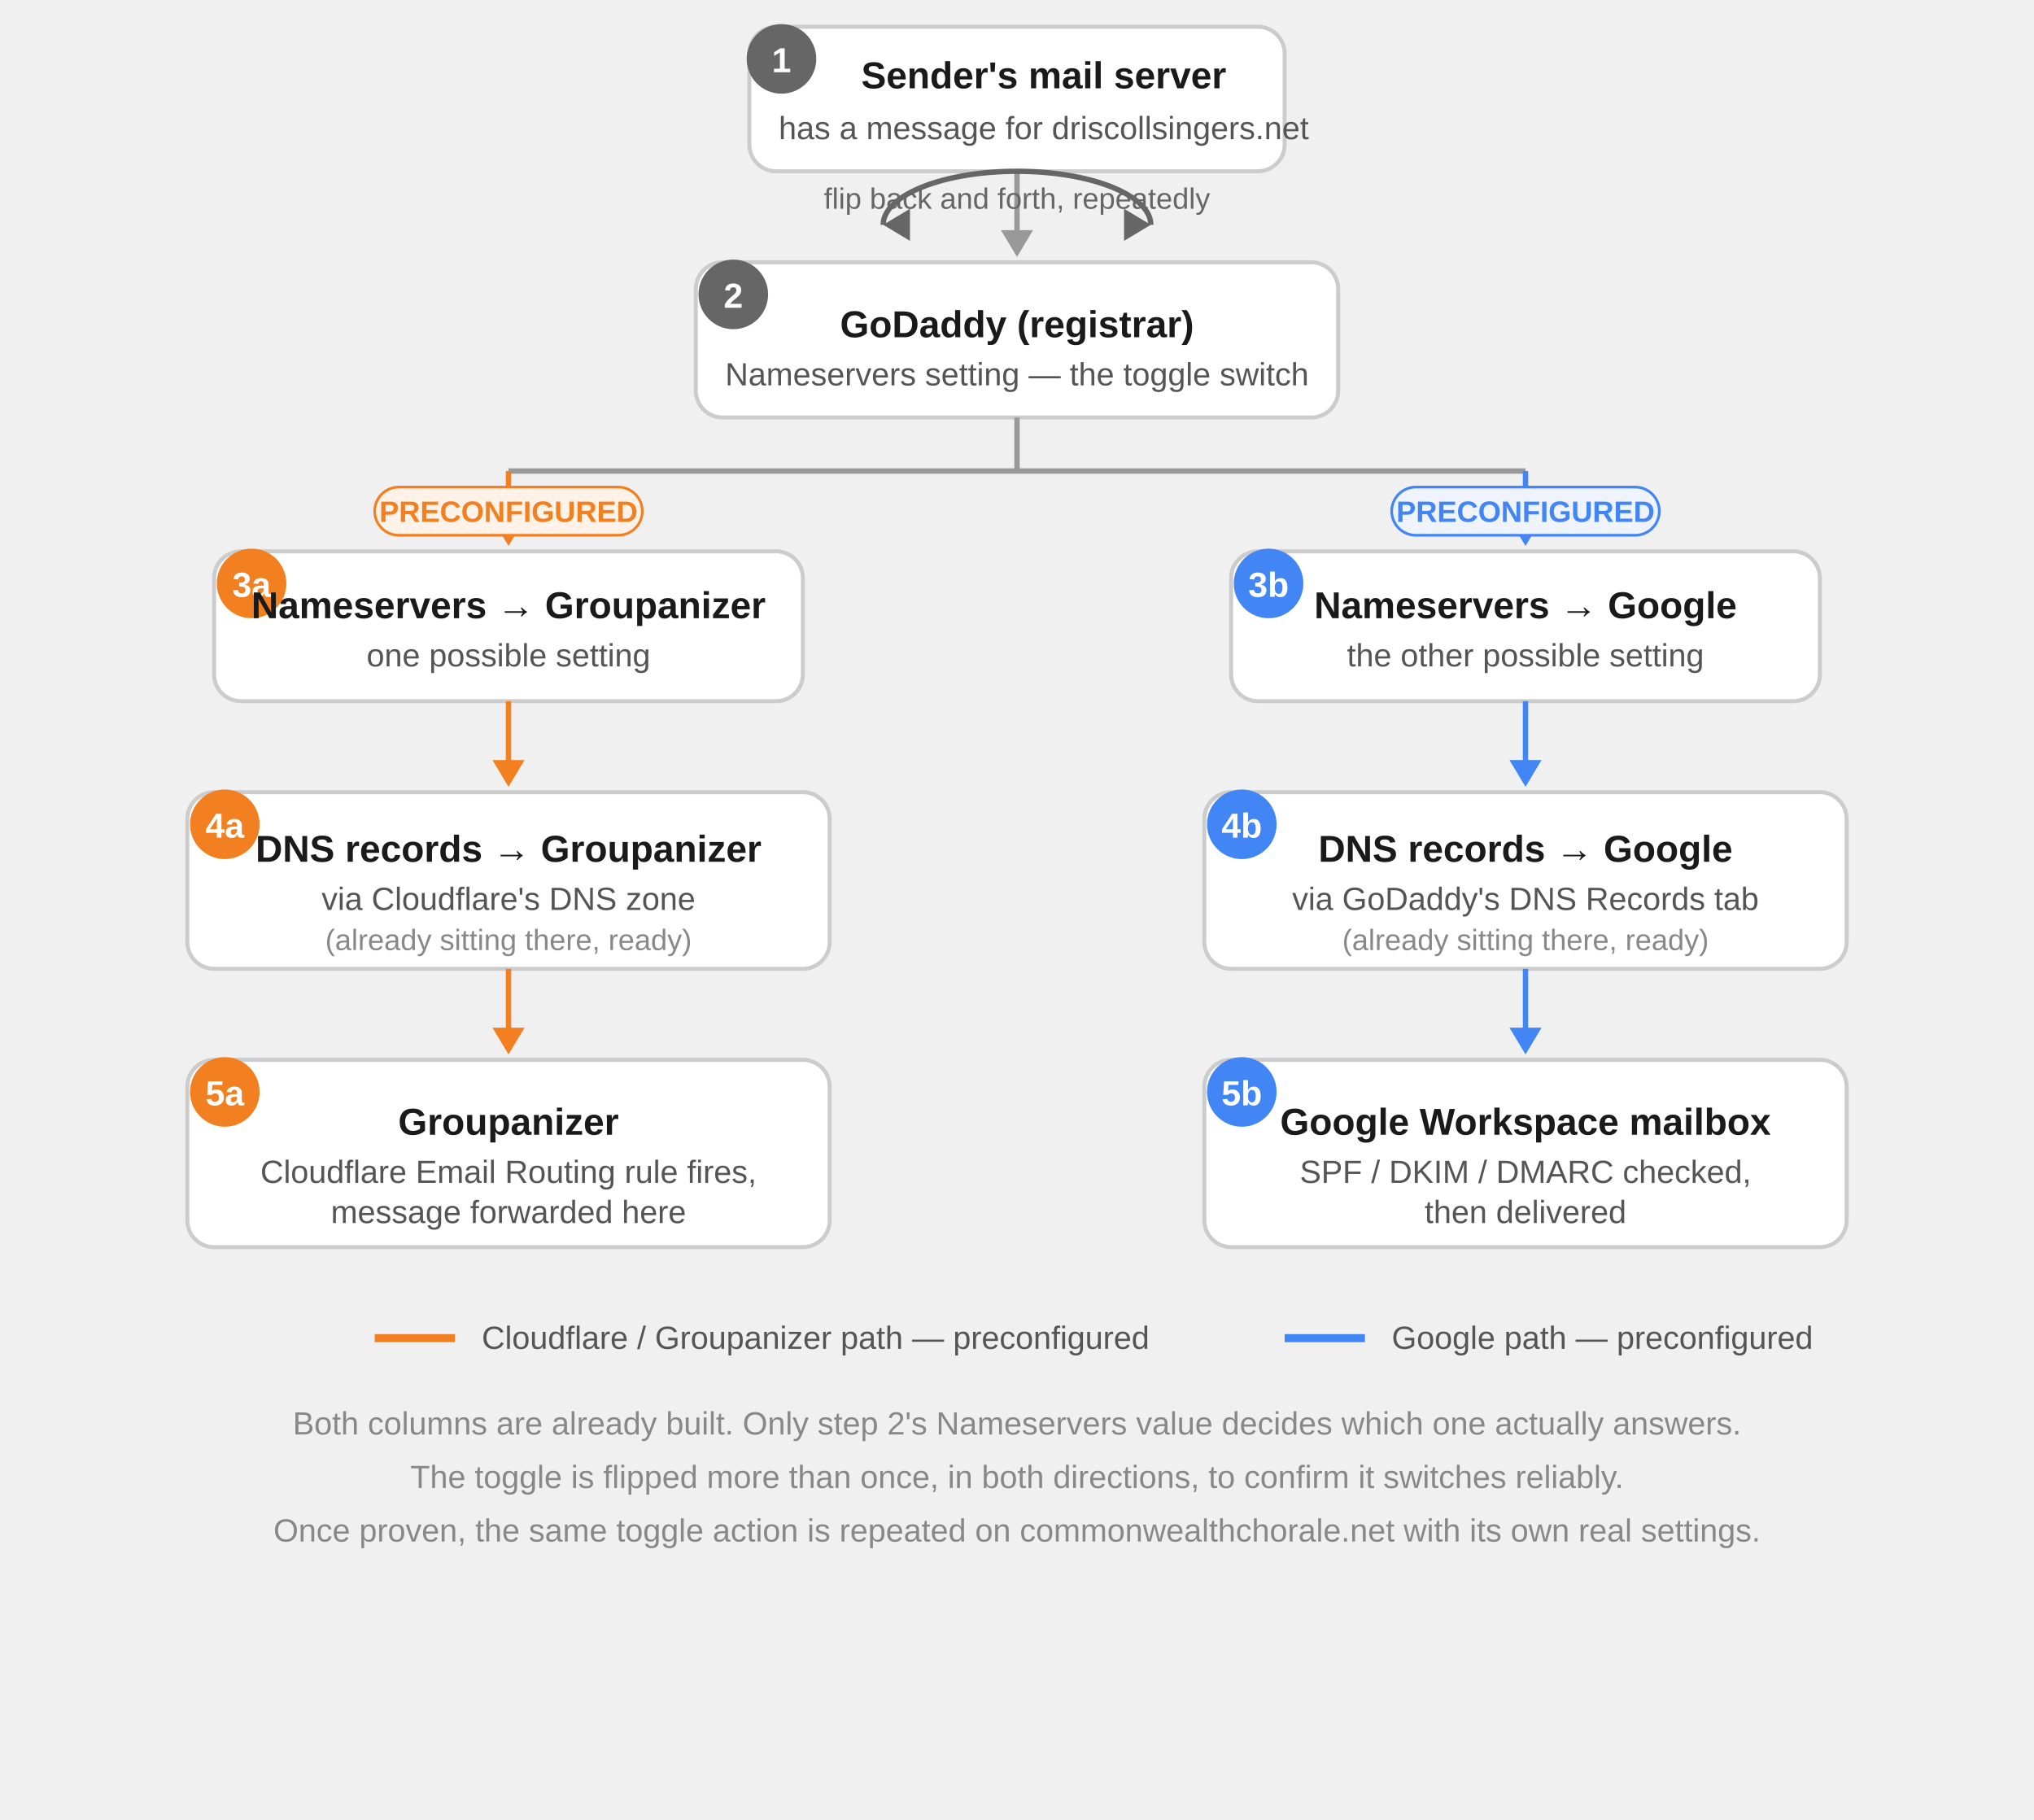
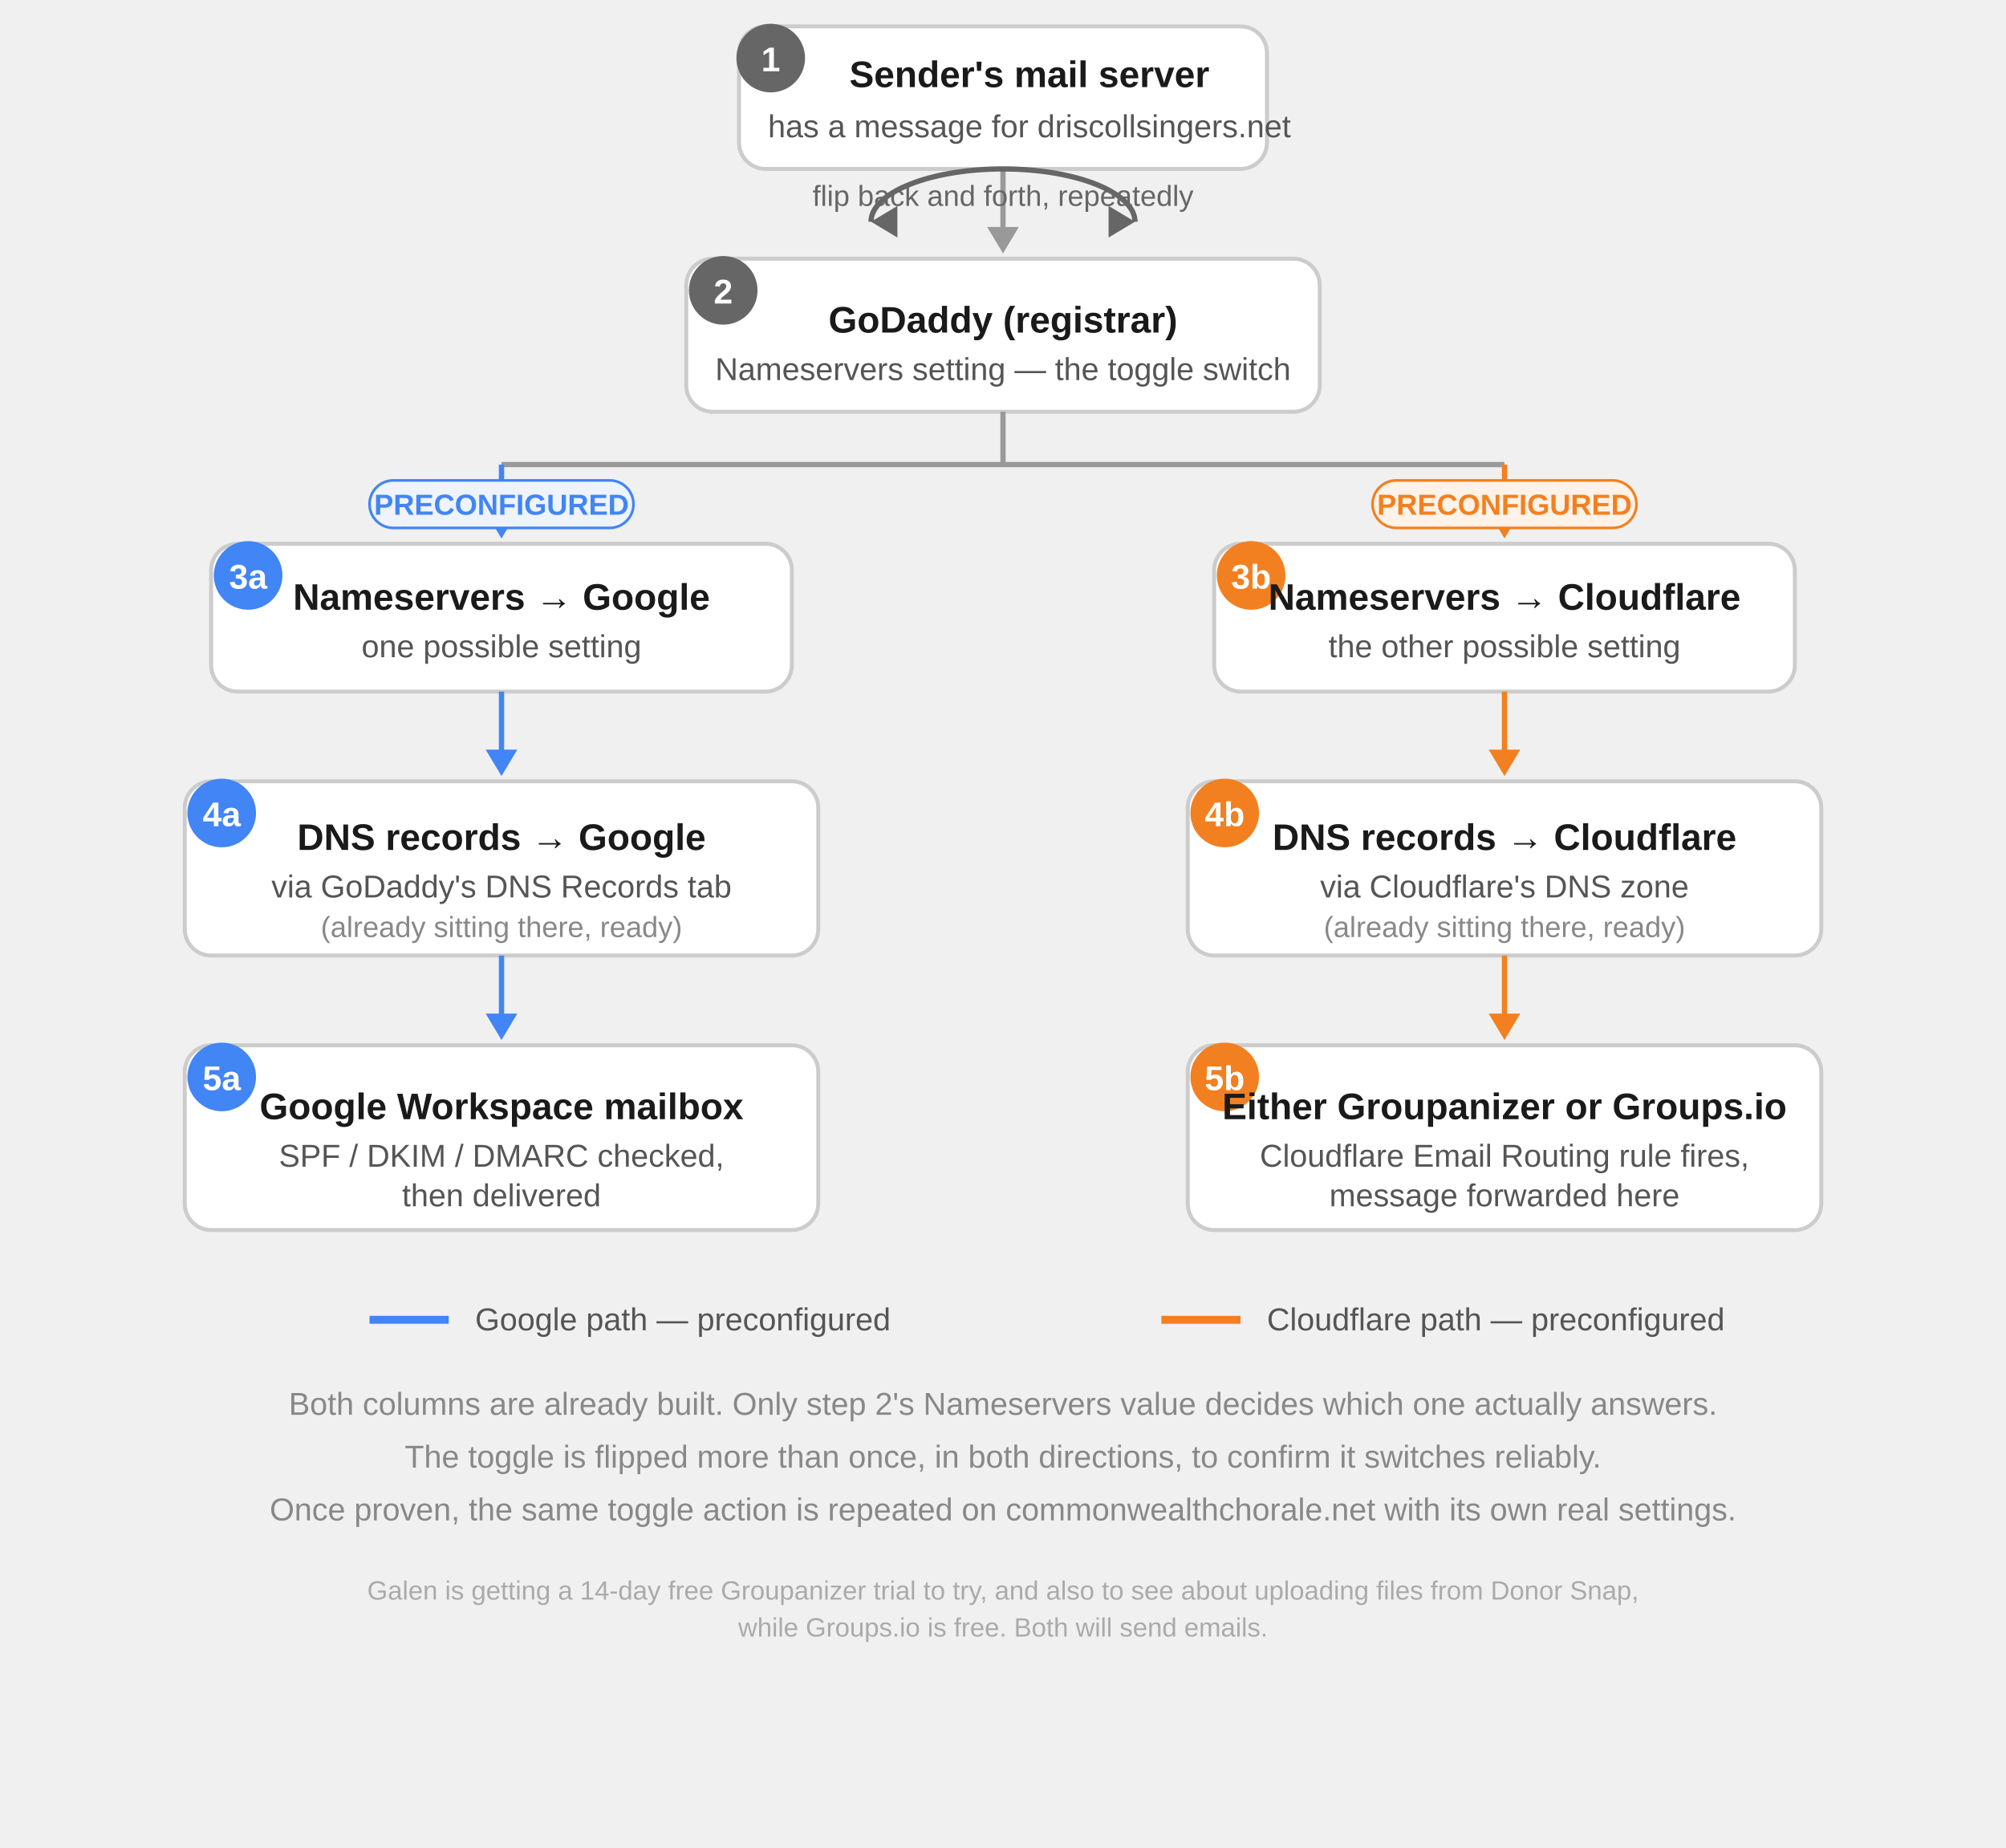
- <svg xmlns="http://www.w3.org/2000/svg" viewBox="0 0 760 680" role="img">
+ <svg xmlns="http://www.w3.org/2000/svg" viewBox="0 0 760 700" role="img">
  <style>
  text { font-family: Arial, Helvetica, sans-serif; }
  .box { fill: #ffffff; stroke: #cccccc; stroke-width: 1.5; }
  .title { font-size: 14px; fill: #1a1a1a; font-weight: 700; text-anchor: middle; }
  .sub { font-size: 12px; fill: #555555; text-anchor: middle; }
  .muted { font-size: 11px; fill: #888888; text-anchor: middle; }
  .badge { font-size: 13px; font-weight: 700; fill: #ffffff; text-anchor: middle; }
  .tag { font-size: 11px; font-weight: 700; text-anchor: middle; }
  .path-g { stroke: #4285F4; }
  .path-c { stroke: #F38020; }
</style>
  <rect x="280" y="10" width="200" height="54" rx="10" class="box" />
  <circle cx="292" cy="22" r="13" fill="#666666" />
  <text x="292" y="27" class="badge">1</text>
  <text x="390" y="33" class="title" font-size="14">Sender's mail server</text>
  <text x="390" y="52" class="sub">has a message for driscollsingers.net</text>
  <line x1="380" y1="64" x2="380" y2="88" stroke="#999999" stroke-width="2" />
  <polygon points="380,96 374,86 386,86" fill="#999999" />
  <rect x="260" y="98" width="240" height="58" rx="10" class="box" stroke="#666666" stroke-width="2" />
  <circle cx="274" cy="110" r="13" fill="#666666" />
  <text x="274" y="115" class="badge">2</text>
  <text x="380" y="126" class="title" font-size="14">GoDaddy (registrar)</text>
  <text x="380" y="144" class="sub">Nameservers setting — the toggle switch</text>
  <path d="M 330 84 A 50 20 0 0 1 430 84" stroke="#666666" stroke-width="2" fill="none" />
  <polygon points="330,84 340,78 340,90" fill="#666666" />
  <polygon points="430,84 420,78 420,90" fill="#666666" />
  <text x="380" y="78" font-size="11" fill="#666666" text-anchor="middle">flip back and forth, repeatedly</text>
  <line x1="380" y1="156" x2="380" y2="176" stroke="#999999" stroke-width="2" />
  <line x1="190" y1="176" x2="570" y2="176" stroke="#999999" stroke-width="2" />
-   <line x1="190" y1="176" x2="190" y2="196" class="path-c" stroke-width="2" />
-   <line x1="570" y1="176" x2="570" y2="196" class="path-g" stroke-width="2" />
-   <polygon points="190,204 184,194 196,194" fill="#F38020" />
-   <polygon points="570,204 564,194 576,194" fill="#4285F4" />
-   <rect x="140" y="182" width="100" height="18" rx="9" fill="#fff2e8" stroke="#F38020" />
-   <text x="190" y="195" class="tag" fill="#F38020">PRECONFIGURED</text>
-   <rect x="520" y="182" width="100" height="18" rx="9" fill="#eef3fc" stroke="#4285F4" />
-   <text x="570" y="195" class="tag" fill="#4285F4">PRECONFIGURED</text>
-   <rect x="80" y="206" width="220" height="56" rx="10" class="box" stroke="#F38020" />
-   <circle cx="94" cy="218" r="13" fill="#F38020" />
+   <line x1="190" y1="176" x2="190" y2="196" class="path-g" stroke-width="2" />
+   <line x1="570" y1="176" x2="570" y2="196" class="path-c" stroke-width="2" />
+   <polygon points="190,204 184,194 196,194" fill="#4285F4" />
+   <polygon points="570,204 564,194 576,194" fill="#F38020" />
+   <rect x="140" y="182" width="100" height="18" rx="9" fill="#eef3fc" stroke="#4285F4" />
+   <text x="190" y="195" class="tag" fill="#4285F4">PRECONFIGURED</text>
+   <rect x="520" y="182" width="100" height="18" rx="9" fill="#fff2e8" stroke="#F38020" />
+   <text x="570" y="195" class="tag" fill="#F38020">PRECONFIGURED</text>
+   <rect x="80" y="206" width="220" height="56" rx="10" class="box" stroke="#4285F4" />
+   <circle cx="94" cy="218" r="13" fill="#4285F4" />
  <text x="94" y="223" class="badge">3a</text>
-   <text x="190" y="231" class="title">Nameservers → Groupanizer</text>
+   <text x="190" y="231" class="title">Nameservers → Google</text>
  <text x="190" y="249" class="sub">one possible setting</text>
-   <rect x="460" y="206" width="220" height="56" rx="10" class="box" stroke="#4285F4" />
-   <circle cx="474" cy="218" r="13" fill="#4285F4" />
+   <rect x="460" y="206" width="220" height="56" rx="10" class="box" stroke="#F38020" />
+   <circle cx="474" cy="218" r="13" fill="#F38020" />
  <text x="474" y="223" class="badge">3b</text>
-   <text x="570" y="231" class="title">Nameservers → Google</text>
+   <text x="570" y="231" class="title">Nameservers → Cloudflare</text>
  <text x="570" y="249" class="sub">the other possible setting</text>
-   <line x1="190" y1="262" x2="190" y2="286" class="path-c" stroke-width="2" />
-   <polygon points="190,294 184,284 196,284" fill="#F38020" />
-   <line x1="570" y1="262" x2="570" y2="286" class="path-g" stroke-width="2" />
-   <polygon points="570,294 564,284 576,284" fill="#4285F4" />
-   <rect x="70" y="296" width="240" height="66" rx="10" class="box" stroke="#F38020" />
-   <circle cx="84" cy="308" r="13" fill="#F38020" />
+   <line x1="190" y1="262" x2="190" y2="286" class="path-g" stroke-width="2" />
+   <polygon points="190,294 184,284 196,284" fill="#4285F4" />
+   <line x1="570" y1="262" x2="570" y2="286" class="path-c" stroke-width="2" />
+   <polygon points="570,294 564,284 576,284" fill="#F38020" />
+   <rect x="70" y="296" width="240" height="66" rx="10" class="box" stroke="#4285F4" />
+   <circle cx="84" cy="308" r="13" fill="#4285F4" />
  <text x="84" y="313" class="badge">4a</text>
-   <text x="190" y="322" class="title">DNS records → Groupanizer</text>
-   <text x="190" y="340" class="sub">via Cloudflare's DNS zone</text>
+   <text x="190" y="322" class="title">DNS records → Google</text>
+   <text x="190" y="340" class="sub">via GoDaddy's DNS Records tab</text>
  <text x="190" y="355" class="muted">(already sitting there, ready)</text>
-   <rect x="450" y="296" width="240" height="66" rx="10" class="box" stroke="#4285F4" />
-   <circle cx="464" cy="308" r="13" fill="#4285F4" />
+   <rect x="450" y="296" width="240" height="66" rx="10" class="box" stroke="#F38020" />
+   <circle cx="464" cy="308" r="13" fill="#F38020" />
  <text x="464" y="313" class="badge">4b</text>
-   <text x="570" y="322" class="title">DNS records → Google</text>
-   <text x="570" y="340" class="sub">via GoDaddy's DNS Records tab</text>
+   <text x="570" y="322" class="title">DNS records → Cloudflare</text>
+   <text x="570" y="340" class="sub">via Cloudflare's DNS zone</text>
  <text x="570" y="355" class="muted">(already sitting there, ready)</text>
-   <line x1="190" y1="362" x2="190" y2="386" class="path-c" stroke-width="2" />
-   <polygon points="190,394 184,384 196,384" fill="#F38020" />
-   <line x1="570" y1="362" x2="570" y2="386" class="path-g" stroke-width="2" />
-   <polygon points="570,394 564,384 576,384" fill="#4285F4" />
-   <rect x="70" y="396" width="240" height="70" rx="10" class="box" stroke="#F38020" stroke-width="2" />
-   <circle cx="84" cy="408" r="13" fill="#F38020" />
+   <line x1="190" y1="362" x2="190" y2="386" class="path-g" stroke-width="2" />
+   <polygon points="190,394 184,384 196,384" fill="#4285F4" />
+   <line x1="570" y1="362" x2="570" y2="386" class="path-c" stroke-width="2" />
+   <polygon points="570,394 564,384 576,384" fill="#F38020" />
+   <rect x="70" y="396" width="240" height="70" rx="10" class="box" stroke="#4285F4" stroke-width="2" />
+   <circle cx="84" cy="408" r="13" fill="#4285F4" />
  <text x="84" y="413" class="badge">5a</text>
-   <text x="190" y="424" class="title">Groupanizer</text>
-   <text x="190" y="442" class="sub">Cloudflare Email Routing rule fires,</text>
-   <text x="190" y="457" class="sub">message forwarded here</text>
-   <rect x="450" y="396" width="240" height="70" rx="10" class="box" stroke="#4285F4" stroke-width="2" />
-   <circle cx="464" cy="408" r="13" fill="#4285F4" />
+   <text x="190" y="424" class="title">Google Workspace mailbox</text>
+   <text x="190" y="442" class="sub">SPF / DKIM / DMARC checked,</text>
+   <text x="190" y="457" class="sub">then delivered</text>
+   <rect x="450" y="396" width="240" height="70" rx="10" class="box" stroke="#F38020" stroke-width="2" />
+   <circle cx="464" cy="408" r="13" fill="#F38020" />
  <text x="464" y="413" class="badge">5b</text>
-   <text x="570" y="424" class="title">Google Workspace mailbox</text>
-   <text x="570" y="442" class="sub">SPF / DKIM / DMARC checked,</text>
-   <text x="570" y="457" class="sub">then delivered</text>
-   <line x1="140" y1="500" x2="170" y2="500" stroke="#F38020" stroke-width="3" />
-   <text x="180" y="504" font-size="12" fill="#555555" text-anchor="start">Cloudflare / Groupanizer path — preconfigured</text>
-   <line x1="480" y1="500" x2="510" y2="500" stroke="#4285F4" stroke-width="3" />
-   <text x="520" y="504" font-size="12" fill="#555555" text-anchor="start">Google path — preconfigured</text>
+   <text x="570" y="424" class="title" font-size="13">Either Groupanizer or Groups.io</text>
+   <text x="570" y="442" class="sub">Cloudflare Email Routing rule fires,</text>
+   <text x="570" y="457" class="sub">message forwarded here</text>
+   <line x1="140" y1="500" x2="170" y2="500" stroke="#4285F4" stroke-width="3" />
+   <text x="180" y="504" font-size="12" fill="#555555" text-anchor="start">Google path — preconfigured</text>
+   <line x1="440" y1="500" x2="470" y2="500" stroke="#F38020" stroke-width="3" />
+   <text x="480" y="504" font-size="12" fill="#555555" text-anchor="start">Cloudflare path — preconfigured</text>
  <text x="380" y="536" font-size="12" fill="#888888" text-anchor="middle">Both columns are already built. Only step 2's Nameservers value decides which one actually answers.</text>
  <text x="380" y="556" font-size="12" fill="#888888" text-anchor="middle">The toggle is flipped more than once, in both directions, to confirm it switches reliably.</text>
  <text x="380" y="576" font-size="12" fill="#888888" text-anchor="middle">Once proven, the same toggle action is repeated on commonwealthchorale.net with its own real settings.</text>
+   <text x="380" y="606" font-size="10" fill="#aaaaaa" text-anchor="middle">Galen is getting a 14-day free Groupanizer trial to try, and also to see about uploading files from Donor Snap,</text>
+   <text x="380" y="620" font-size="10" fill="#aaaaaa" text-anchor="middle">while Groups.io is free. Both will send emails.</text>
</svg>
